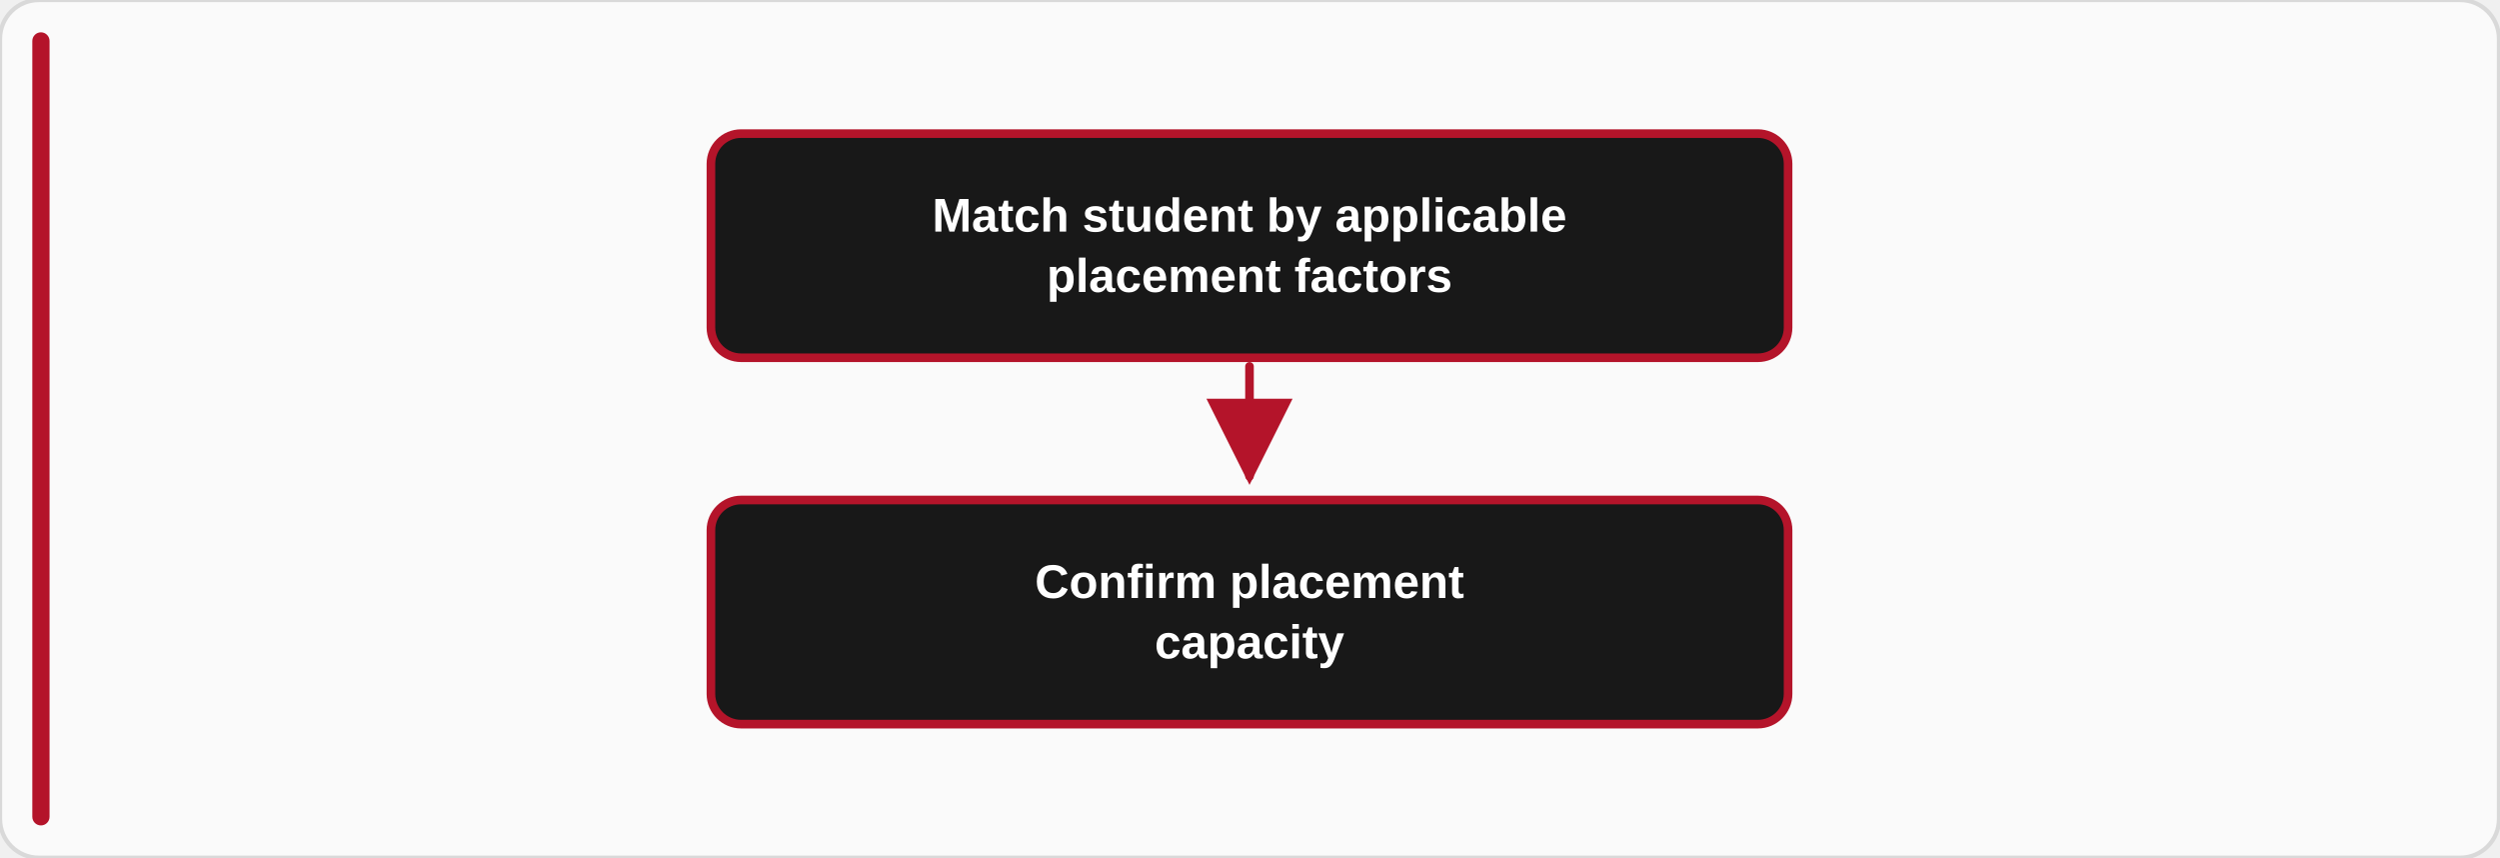
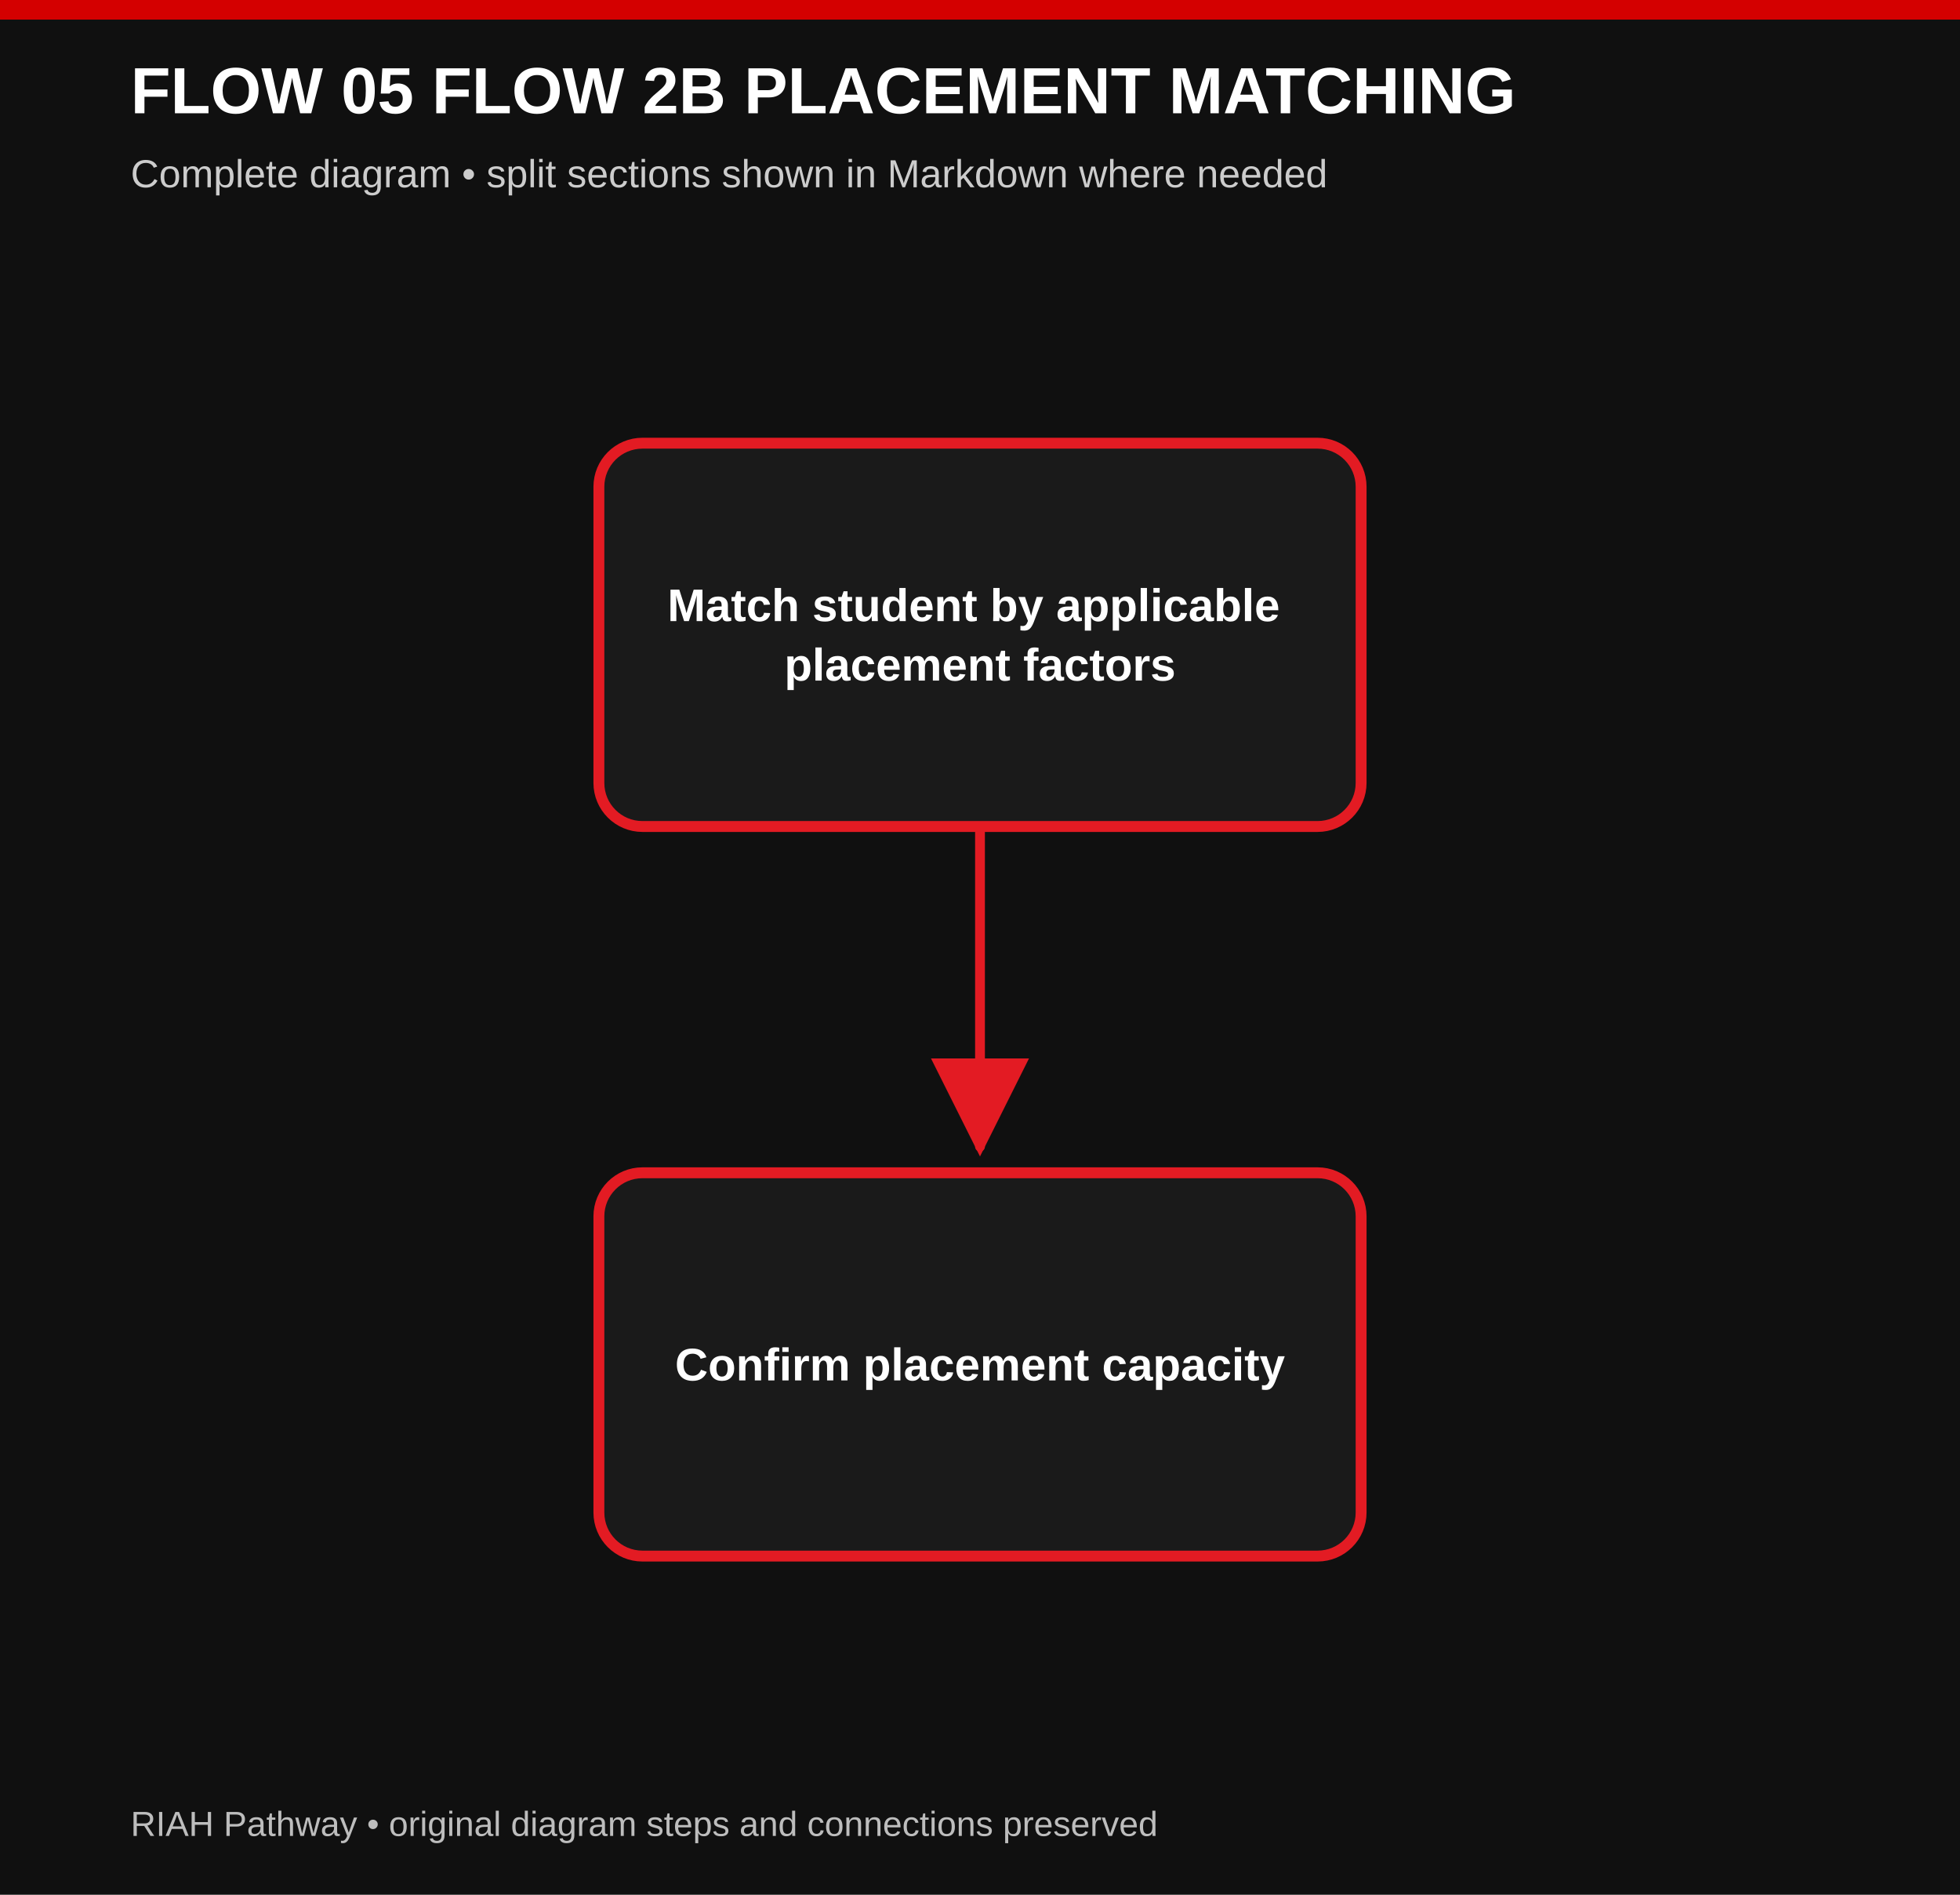
- <svg xmlns="http://www.w3.org/2000/svg" width="1160" height="398" viewBox="0 0 1160 398" role="img" aria-label="Flow 2B — Placement Matching">
+ <svg xmlns="http://www.w3.org/2000/svg" width="900" height="870" viewBox="0 0 900 870" role="img" aria-label="FLOW 05 FLOW 2B PLACEMENT MATCHING">
  <defs>
-     <marker id="ah" markerWidth="12" markerHeight="12" refX="10" refY="6" orient="auto">
-       <path d="M1,1 L11,6 L1,11 Z" fill="#B4142A" />
+     <marker id="arrow" markerWidth="10" markerHeight="10" refX="9" refY="5" orient="auto">
+       <path d="M0,0 L10,5 L0,10 Z" fill="#E31B23" />
    </marker>
  </defs>
-   <rect width="1160" height="398" fill="#FAFAFA" stroke="#D9D9D9" stroke-width="2" rx="18" />
-   <rect x="15" y="15" width="8" height="368" rx="4" fill="#B4142A" />
-   <path d="M580 170 C580 194, 580 197, 580 221" fill="none" stroke="#B4142A" stroke-width="4" stroke-linecap="round" marker-end="url(#ah)" />
-   <rect x="330" y="62" width="500" height="104" rx="14" fill="#181818" stroke="#B4142A" stroke-width="4" />
-   <text x="580" y="107.48" font-family="Arial, Helvetica, sans-serif" font-weight="600" font-size="22" text-anchor="middle" fill="white">Match student by applicable</text>
-   <text x="580" y="135.48" font-family="Arial, Helvetica, sans-serif" font-weight="600" font-size="22" text-anchor="middle" fill="white">placement factors</text>
-   <rect x="330" y="232" width="500" height="104" rx="14" fill="#181818" stroke="#B4142A" stroke-width="4" />
-   <text x="580" y="277.48" font-family="Arial, Helvetica, sans-serif" font-weight="600" font-size="22" text-anchor="middle" fill="white">Confirm placement</text>
-   <text x="580" y="305.48" font-family="Arial, Helvetica, sans-serif" font-weight="600" font-size="22" text-anchor="middle" fill="white">capacity</text>
+   <rect width="900" height="870" fill="#101010" />
+   <rect width="900" height="9" fill="#D40000" />
+   <text x="60" y="52" fill="#FFFFFF" font-family="Arial,DejaVu Sans,sans-serif" font-size="30" font-weight="700">FLOW 05 FLOW 2B PLACEMENT MATCHING</text>
+   <text x="60" y="86" fill="#CCCCCC" font-family="Arial,DejaVu Sans,sans-serif" font-size="18">Complete diagram • split sections shown in Markdown where needed</text>
+   <path d="M450,379.5 L450,453 L450,453 L450,526.5" stroke="#E31B23" stroke-width="4.5" fill="none" stroke-linecap="round" stroke-linejoin="round" marker-end="url(#arrow)" />
+   <rect x="275" y="203.5" width="350" height="176" rx="20" fill="#1A1A1A" stroke="#E31B23" stroke-width="5" />
+   <text x="450" y="285.2" font-family="Arial,DejaVu Sans,sans-serif" fill="#FFFFFF" font-size="21" font-weight="700" text-anchor="middle">
+     <tspan x="450" dy="0">Match student by applicable</tspan>
+     <tspan x="450" dy="27.3">placement factors</tspan>
+   </text>
+   <rect x="275" y="538.5" width="350" height="176" rx="20" fill="#1A1A1A" stroke="#E31B23" stroke-width="5" />
+   <text x="450" y="633.85" font-family="Arial,DejaVu Sans,sans-serif" fill="#FFFFFF" font-size="21" font-weight="700" text-anchor="middle">
+     <tspan x="450" dy="0">Confirm placement capacity</tspan>
+   </text>
+   <text x="60" y="843" fill="#BDBDBD" font-family="Arial,DejaVu Sans,sans-serif" font-size="16">RIAH Pathway • original diagram steps and connections preserved</text>
</svg>
